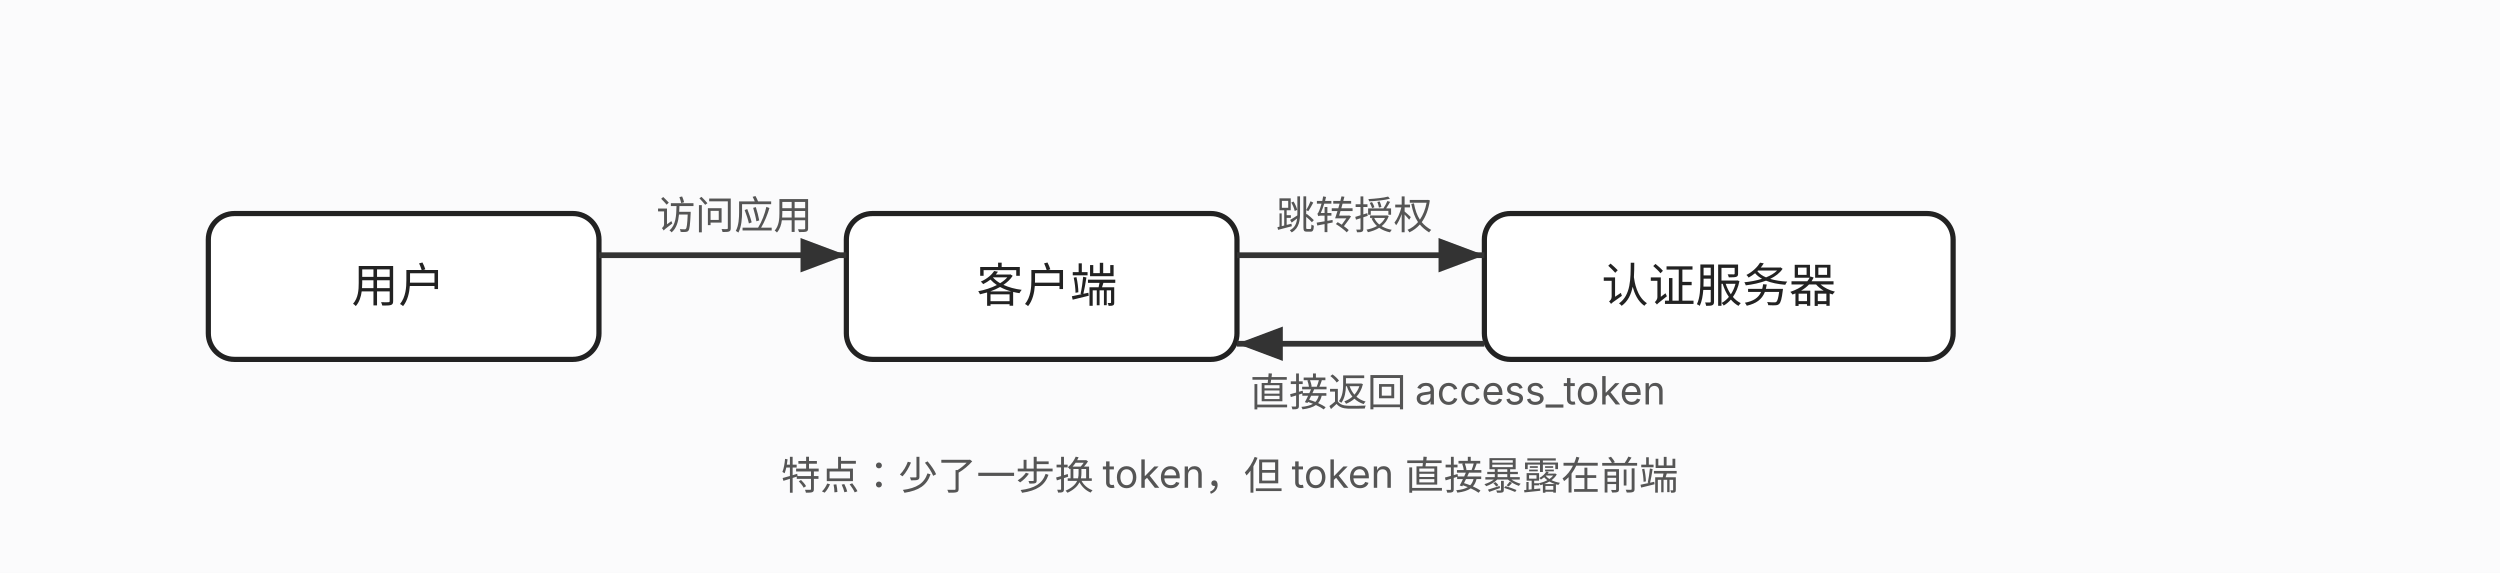
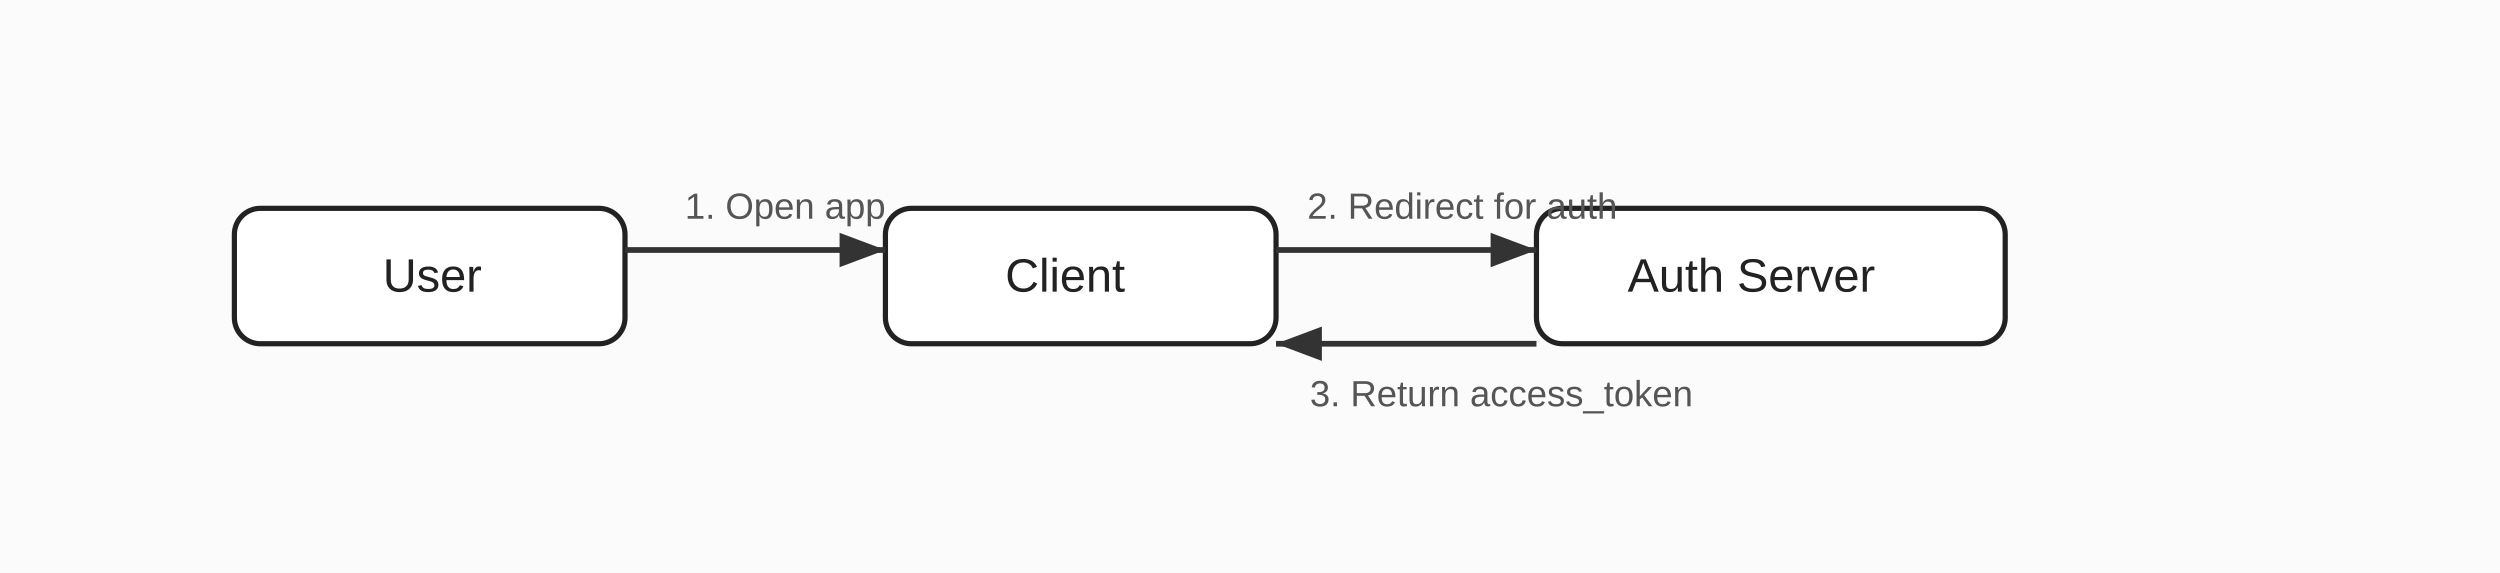
<svg xmlns="http://www.w3.org/2000/svg" width="960" height="220" viewBox="0 0 960 220">
  <defs>
    <style>
      .bg { fill: #fbfbfc; }
-       .box { fill: #ffffff; stroke: #222; stroke-width: 2; rx: 10; ry: 10; }
-       .text { font: 18px -apple-system, BlinkMacSystemFont, "Segoe UI", sans-serif; fill: #222; }
-       .label { font: 15px -apple-system, BlinkMacSystemFont, "Segoe UI", sans-serif; fill: #555; }
-       .arrow { stroke: #333; stroke-width: 2.2; fill: none; marker-end: url(#m2); }
+       .box { fill: #fff; stroke: #222; stroke-width: 2; rx: 10; ry: 10; }
+       .title { font: 18px Arial, sans-serif; fill: #222; }
+       .label { font: 14px Arial, sans-serif; fill: #555; }
+       .line { stroke: #333; stroke-width: 2.2; fill: none; marker-end: url(#arrow); }
    </style>
-     <marker id="m2" markerWidth="10" markerHeight="10" refX="8" refY="3" orient="auto">
+     <marker id="arrow" markerWidth="10" markerHeight="10" refX="8" refY="3" orient="auto">
      <path d="M0,0 L8,3 L0,6 Z" fill="#333" />
    </marker>
  </defs>
  <rect class="bg" width="960" height="220" />
-   <rect class="box" x="80" y="82" width="150" height="56" />
-   <rect class="box" x="325" y="82" width="150" height="56" />
-   <rect class="box" x="570" y="82" width="180" height="56" />
-   <text class="text" x="135" y="116">用户</text>
-   <text class="text" x="375" y="116">客户端</text>
-   <text class="text" x="615" y="116">认证服务器</text>
-   <path class="arrow" d="M230 98 H325" />
-   <text class="label" x="252" y="88">访问应用</text>
-   <path class="arrow" d="M475 98 H570" />
-   <text class="label" x="490" y="88">跳转授权</text>
-   <path class="arrow" d="M570 132 H475" />
-   <text class="label" x="480" y="156">直接返回 access_token</text>
-   <text class="label" x="300" y="188">特点：少了一步换 token，但 token 直接暴露在前端</text>
+   <rect class="box" x="90" y="80" width="150" height="52" />
+   <rect class="box" x="340" y="80" width="150" height="52" />
+   <rect class="box" x="590" y="80" width="180" height="52" />
+   <text class="title" x="147" y="112">User</text>
+   <text class="title" x="386" y="112">Client</text>
+   <text class="title" x="625" y="112">Auth Server</text>
+   <path class="line" d="M240 96 H340" />
+   <text class="label" x="263" y="84">1. Open app</text>
+   <path class="line" d="M490 96 H590" />
+   <text class="label" x="502" y="84">2. Redirect for auth</text>
+   <path class="line" d="M590 132 H490" />
+   <text class="label" x="503" y="156">3. Return access_token</text>
</svg>
